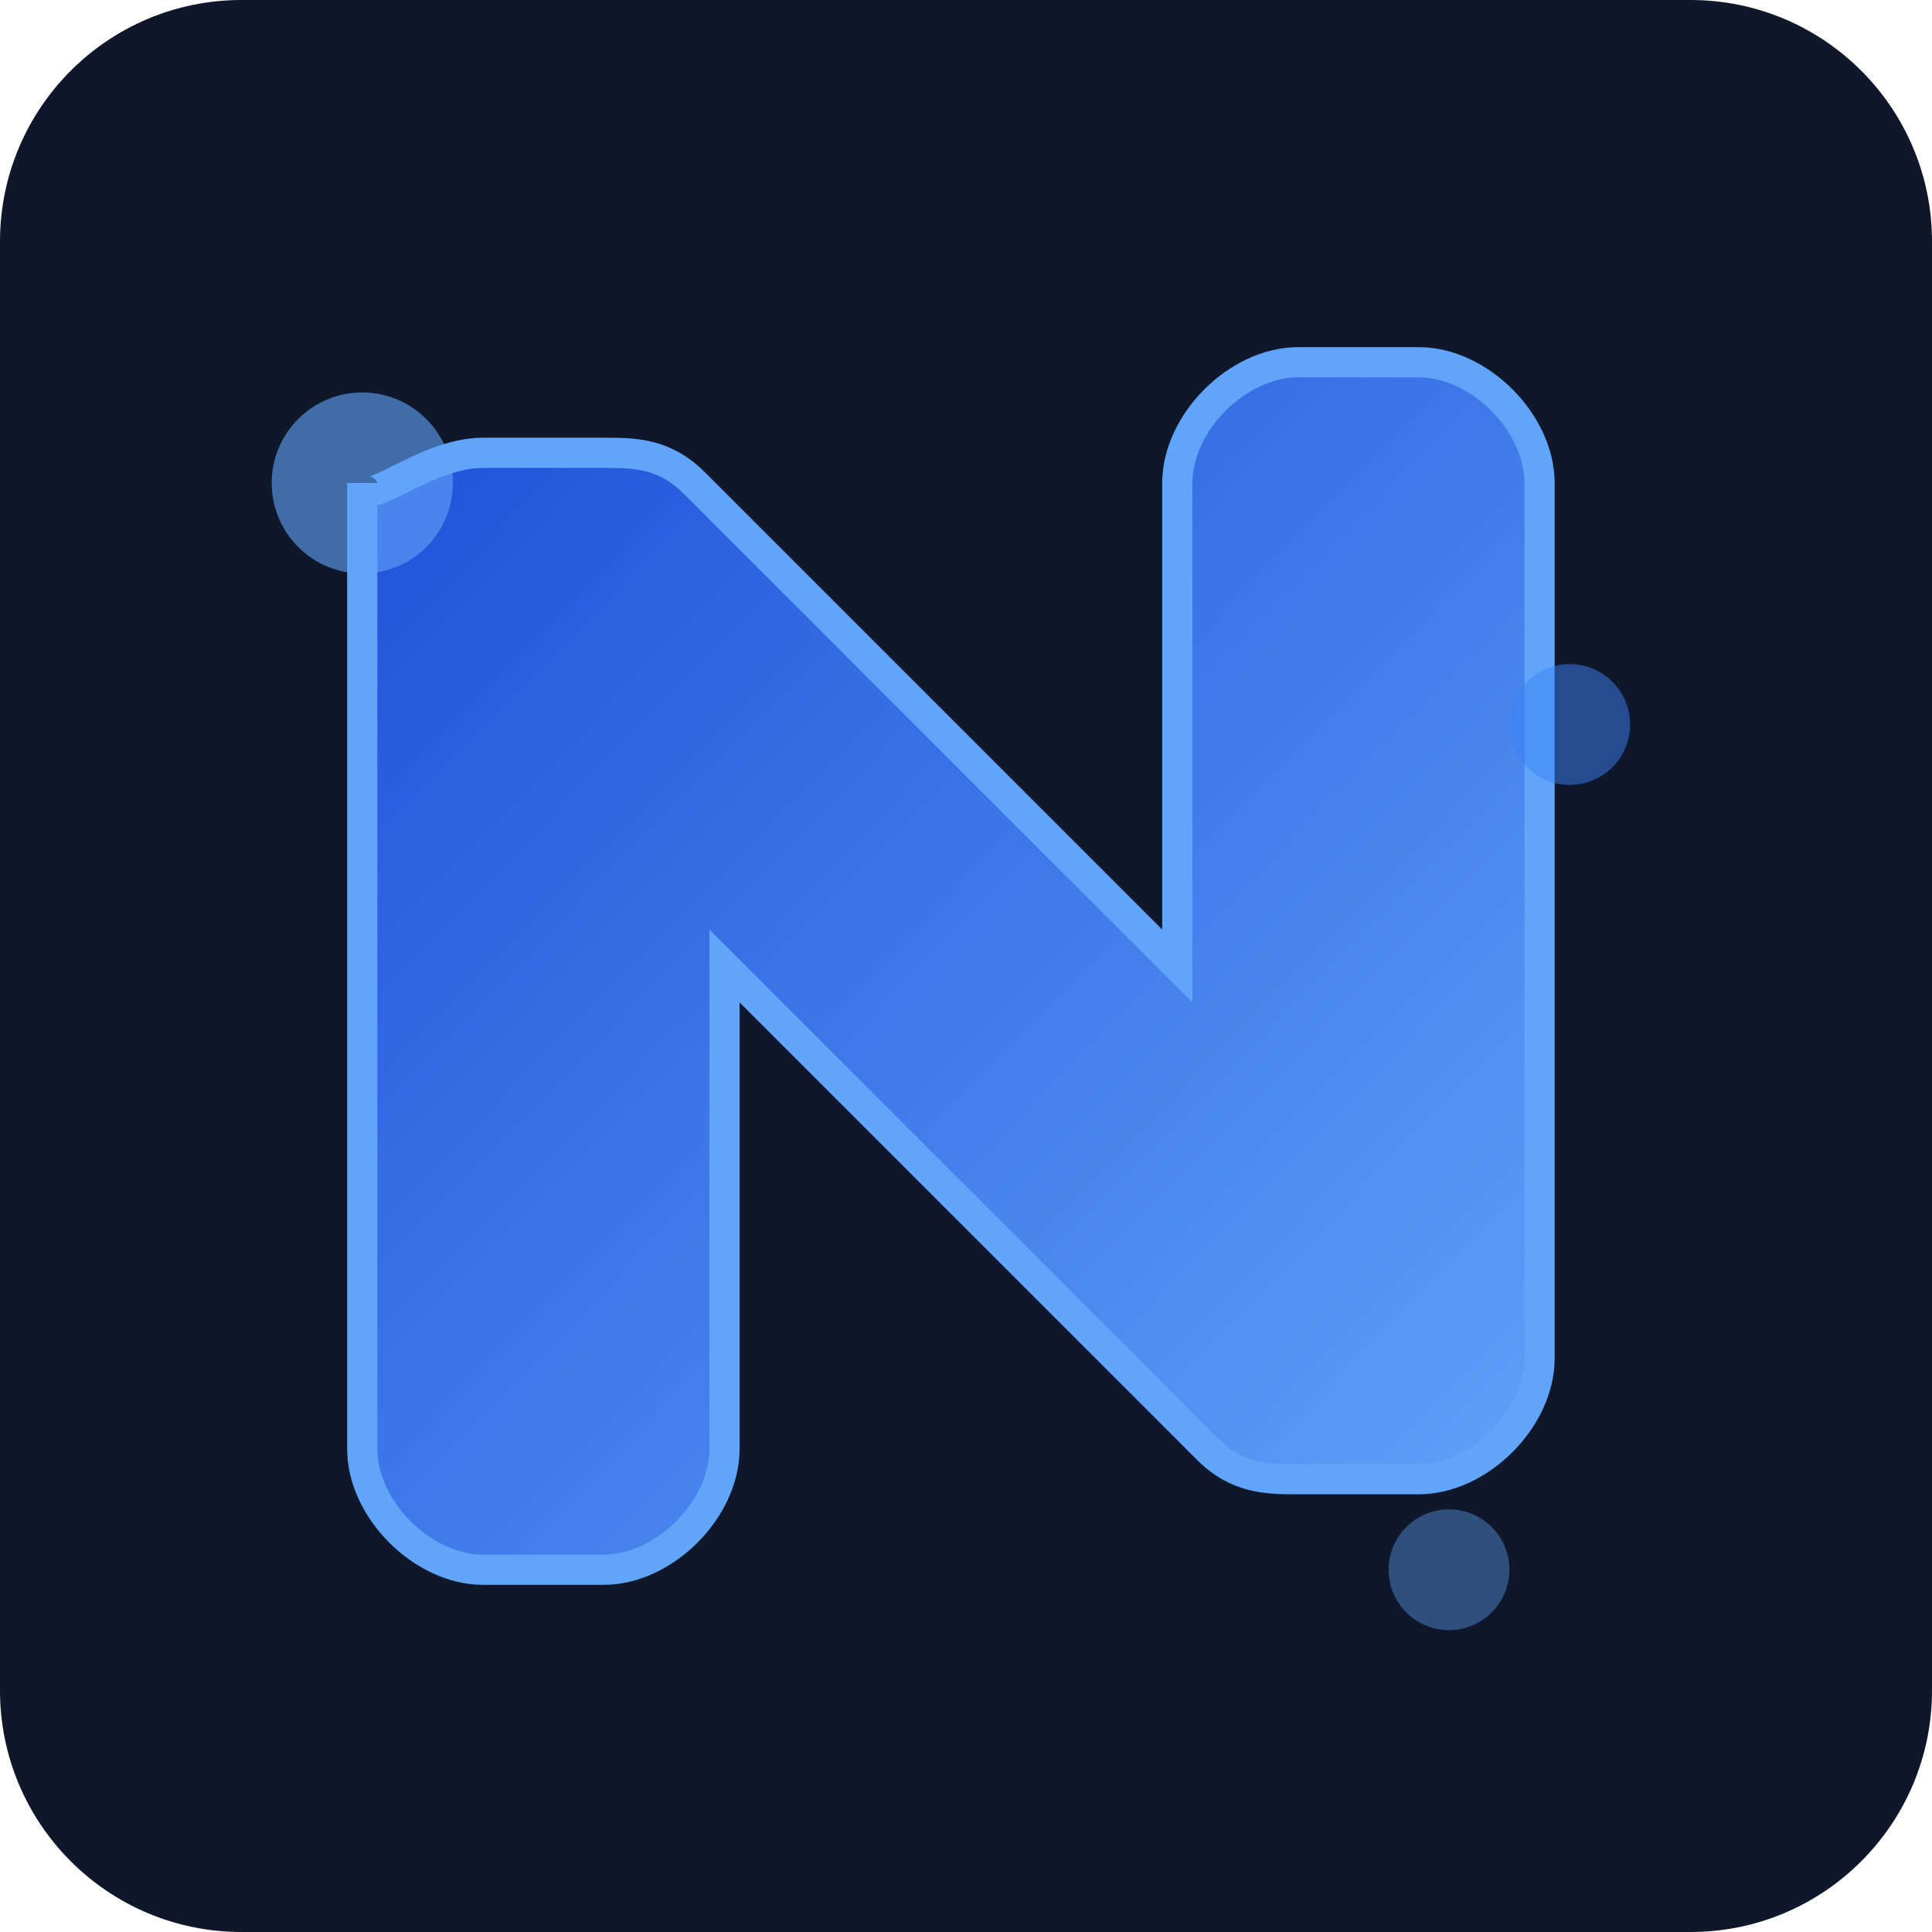
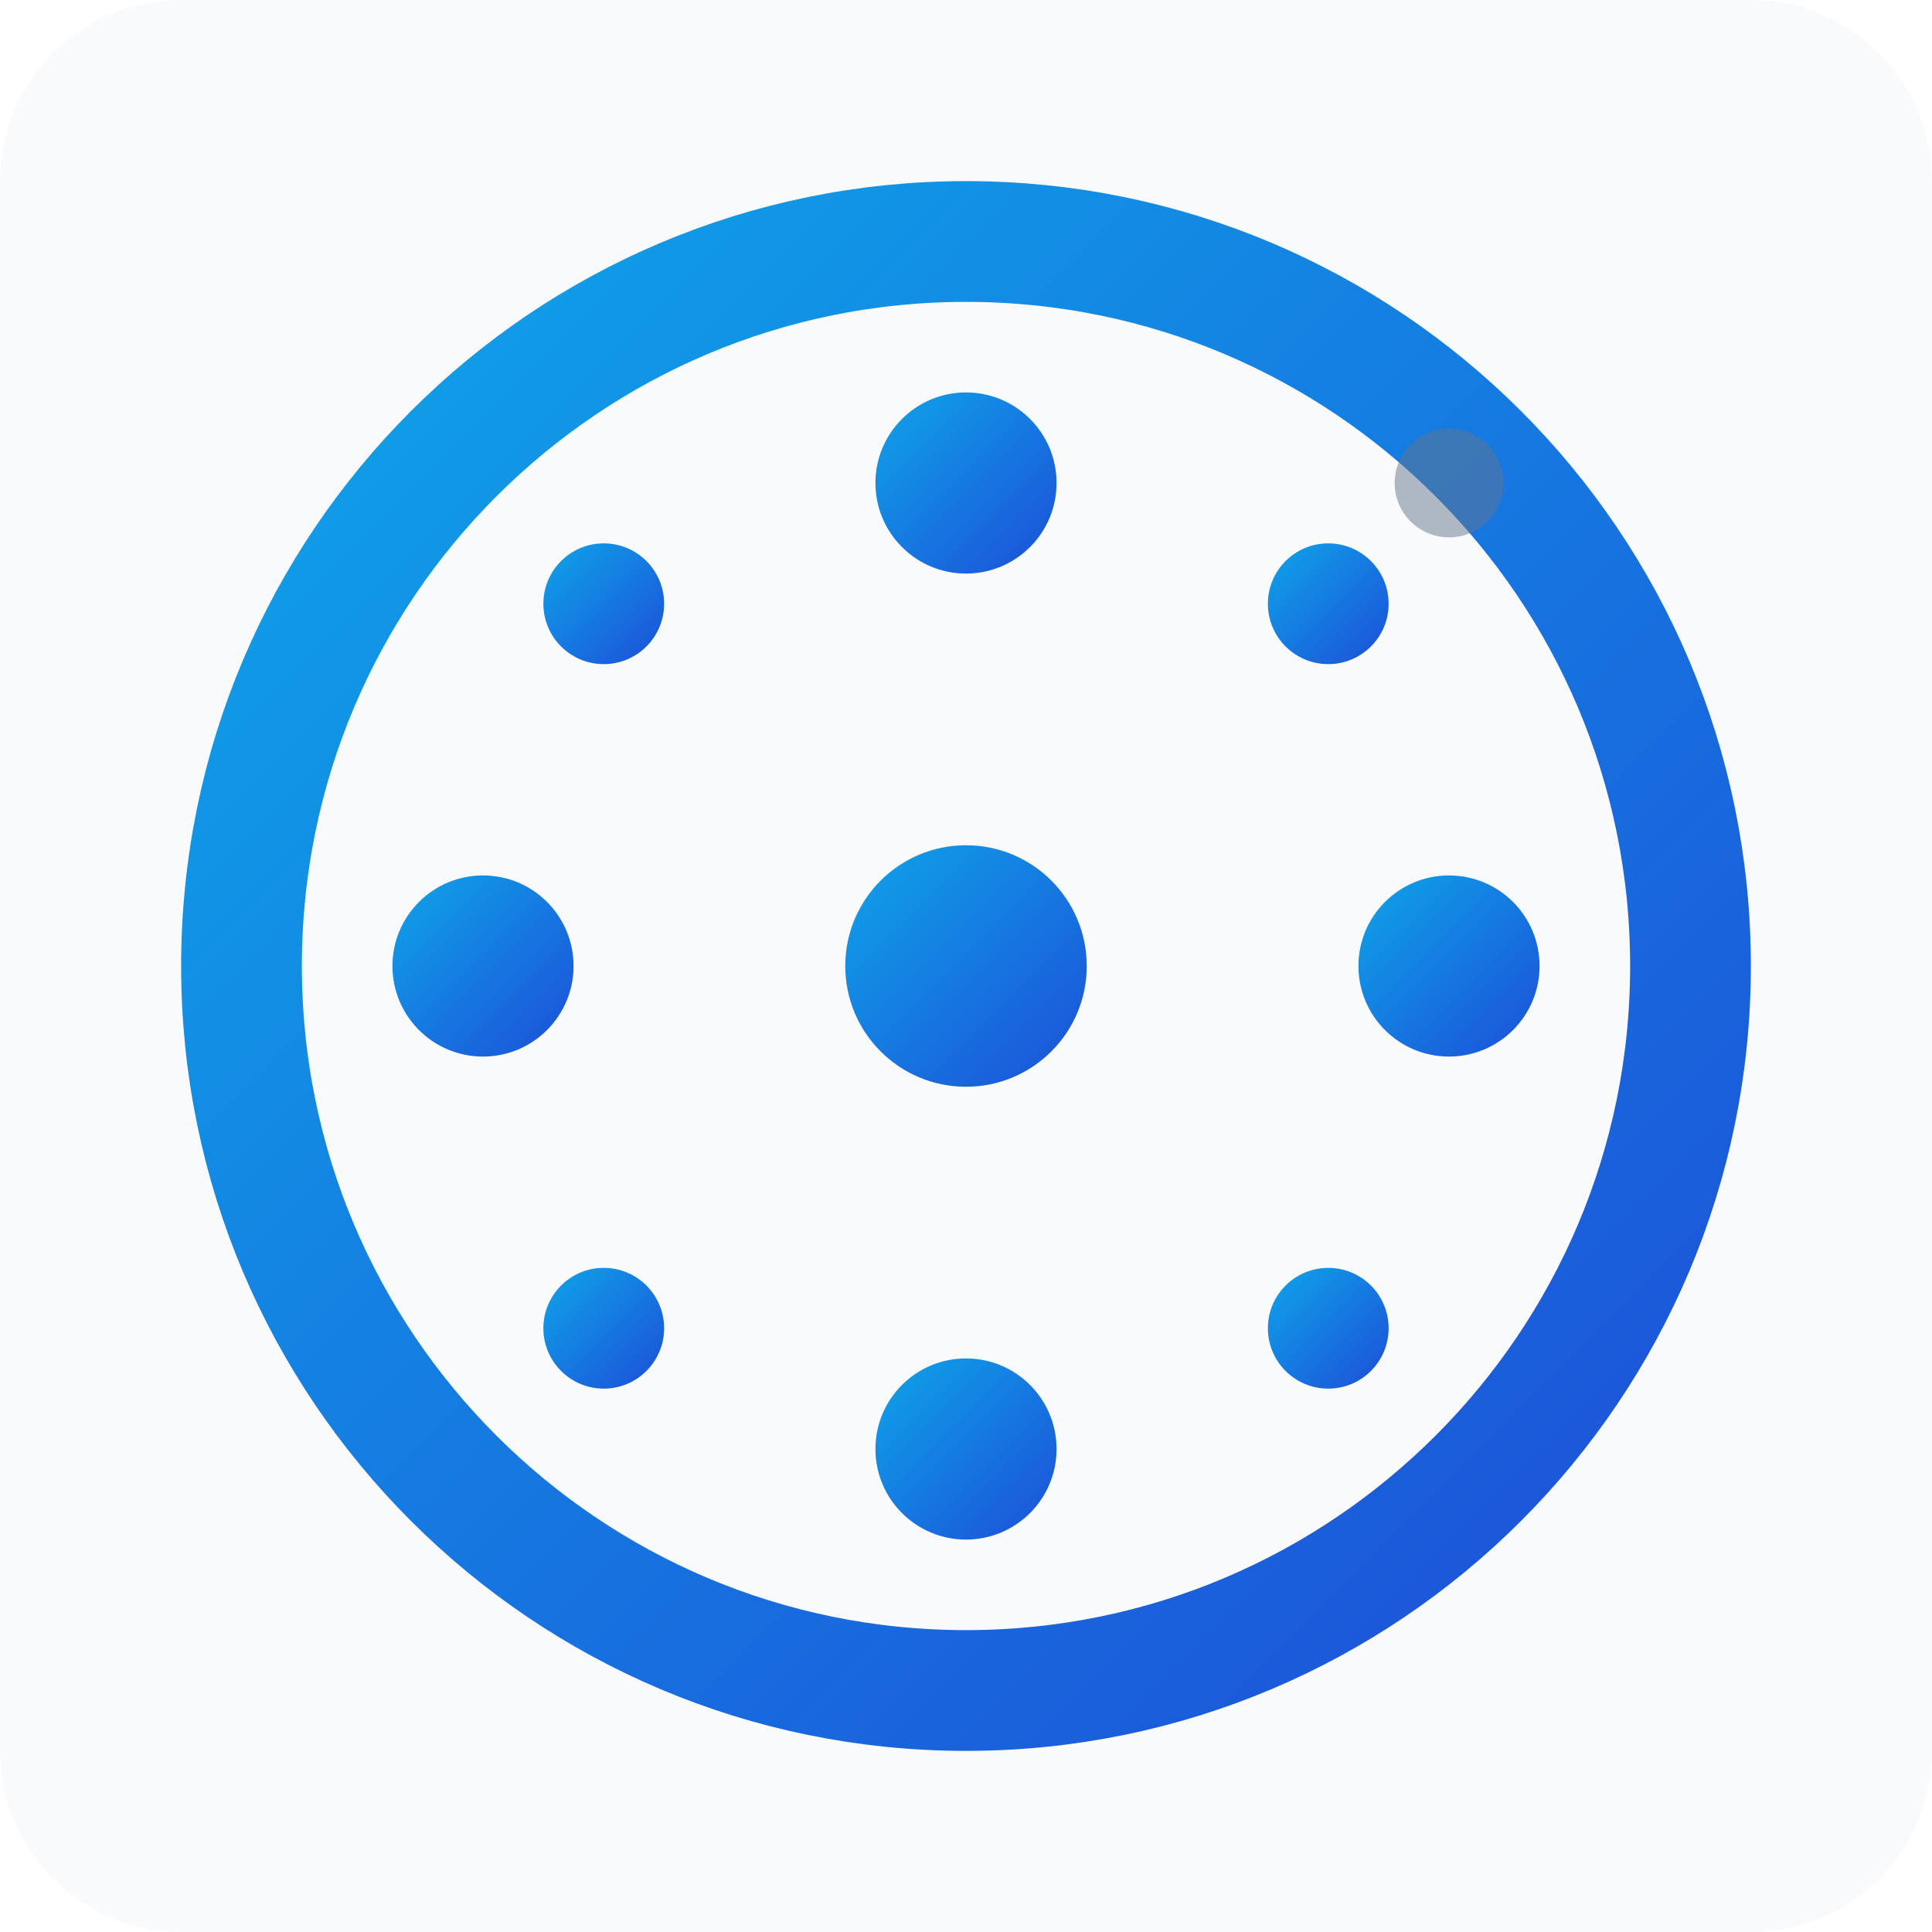
<svg xmlns="http://www.w3.org/2000/svg" width="32" height="32" viewBox="0 0 32 32">
  <defs>
-     <linearGradient id="nGradient32" x1="0%" y1="0%" x2="100%" y2="100%">
-       <stop offset="0%" style="stop-color:#1D4ED8;stop-opacity:1" />
-       <stop offset="100%" style="stop-color:#60A5FA;stop-opacity:1" />
+     <linearGradient id="automationGradient32" x1="0%" y1="0%" x2="100%" y2="100%">
+       <stop offset="0%" style="stop-color:#0EA5E9;stop-opacity:1" />
+       <stop offset="100%" style="stop-color:#1D4ED8;stop-opacity:1" />
    </linearGradient>
  </defs>
-   <rect width="32" height="32" rx="4" fill="#0F172A" />
-   <g transform="translate(6, 4)">
-     <path d="M0 4 L0 20 C0 21 1 22 2 22 L4 22 C5 22 6 21 6 20 L6 12 L14 20 C14.5 20.5 15 20.5 15.5 20.5 L17.5 20.5 C18.5 20.5 19.5 19.5 19.5 18.5 L19.5 4 C19.5 3 18.5 2 17.5 2 L15.5 2 C14.5 2 13.5 3 13.5 4 L13.5 12 L5.5 4 C5 3.5 4.5 3.5 4 3.5 L2 3.5 C1 3.5 0 4.5 0 4 Z" fill="url(#nGradient32)" stroke="#60A5FA" stroke-width="0.5" />
+   <rect width="32" height="32" rx="3" fill="#F8FAFC" />
+   <g transform="translate(16, 16)">
+     <circle cx="0" cy="0" r="12" fill="none" stroke="url(#automationGradient32)" stroke-width="2" />
+     <circle cx="0" cy="0" r="2" fill="url(#automationGradient32)" />
+     <circle cx="0" cy="-8" r="1.5" fill="url(#automationGradient32)" />
+     <circle cx="6" cy="-6" r="1" fill="url(#automationGradient32)" />
+     <circle cx="8" cy="0" r="1.5" fill="url(#automationGradient32)" />
+     <circle cx="6" cy="6" r="1" fill="url(#automationGradient32)" />
+     <circle cx="0" cy="8" r="1.5" fill="url(#automationGradient32)" />
+     <circle cx="-6" cy="6" r="1" fill="url(#automationGradient32)" />
+     <circle cx="-8" cy="0" r="1.5" fill="url(#automationGradient32)" />
+     <circle cx="-6" cy="-6" r="1" fill="url(#automationGradient32)" />
+     <line x1="0" y1="0" x2="0" y2="-8" stroke="url(#automationGradient32)" stroke-width="0.5" opacity="0.6" />
+     <line x1="0" y1="0" x2="8" y2="0" stroke="url(#automationGradient32)" stroke-width="0.5" opacity="0.6" />
+     <line x1="0" y1="0" x2="0" y2="8" stroke="url(#automationGradient32)" stroke-width="0.5" opacity="0.6" />
+     <line x1="0" y1="0" x2="-8" y2="0" stroke="url(#automationGradient32)" stroke-width="0.5" opacity="0.6" />
  </g>
-   <circle cx="6" cy="8" r="1.5" fill="#60A5FA" opacity="0.6" />
-   <circle cx="26" cy="12" r="1" fill="#3B82F6" opacity="0.5" />
-   <circle cx="24" cy="26" r="1" fill="#60A5FA" opacity="0.4" />
+   <g transform="translate(24, 8) scale(0.3)">
+     <circle cx="0" cy="0" r="3" fill="#64748B" opacity="0.5" />
+   </g>
</svg>
